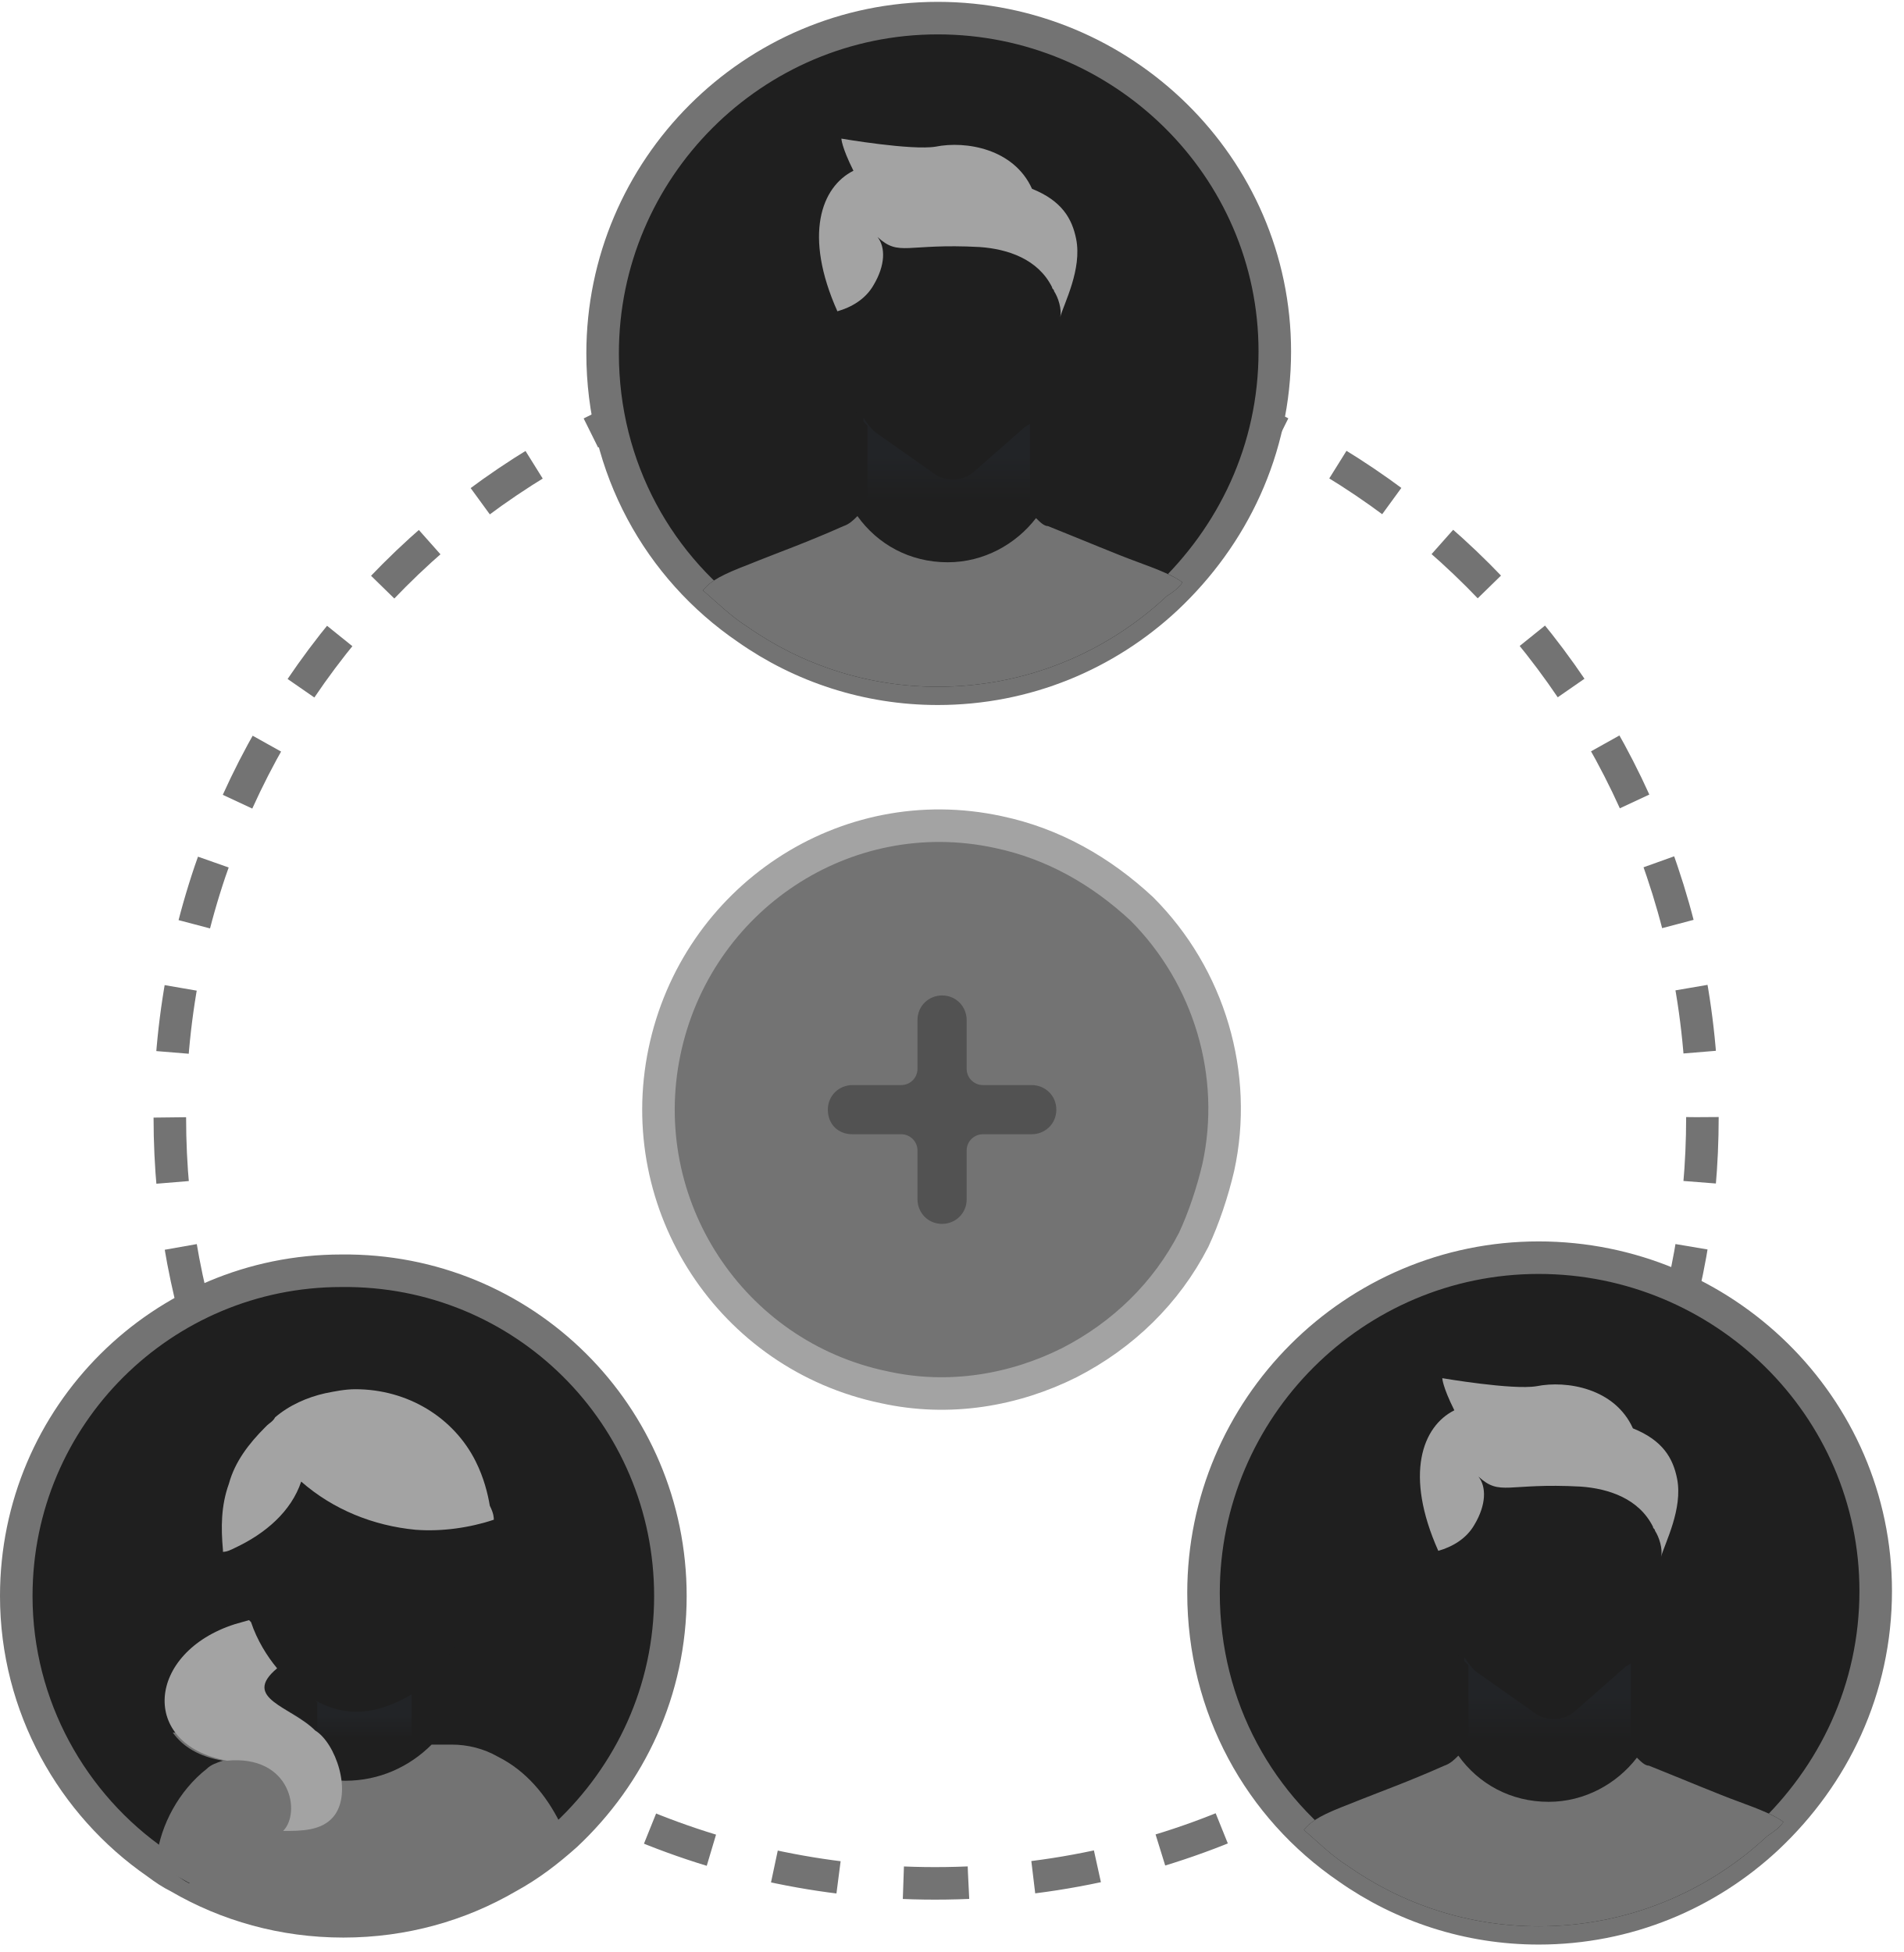
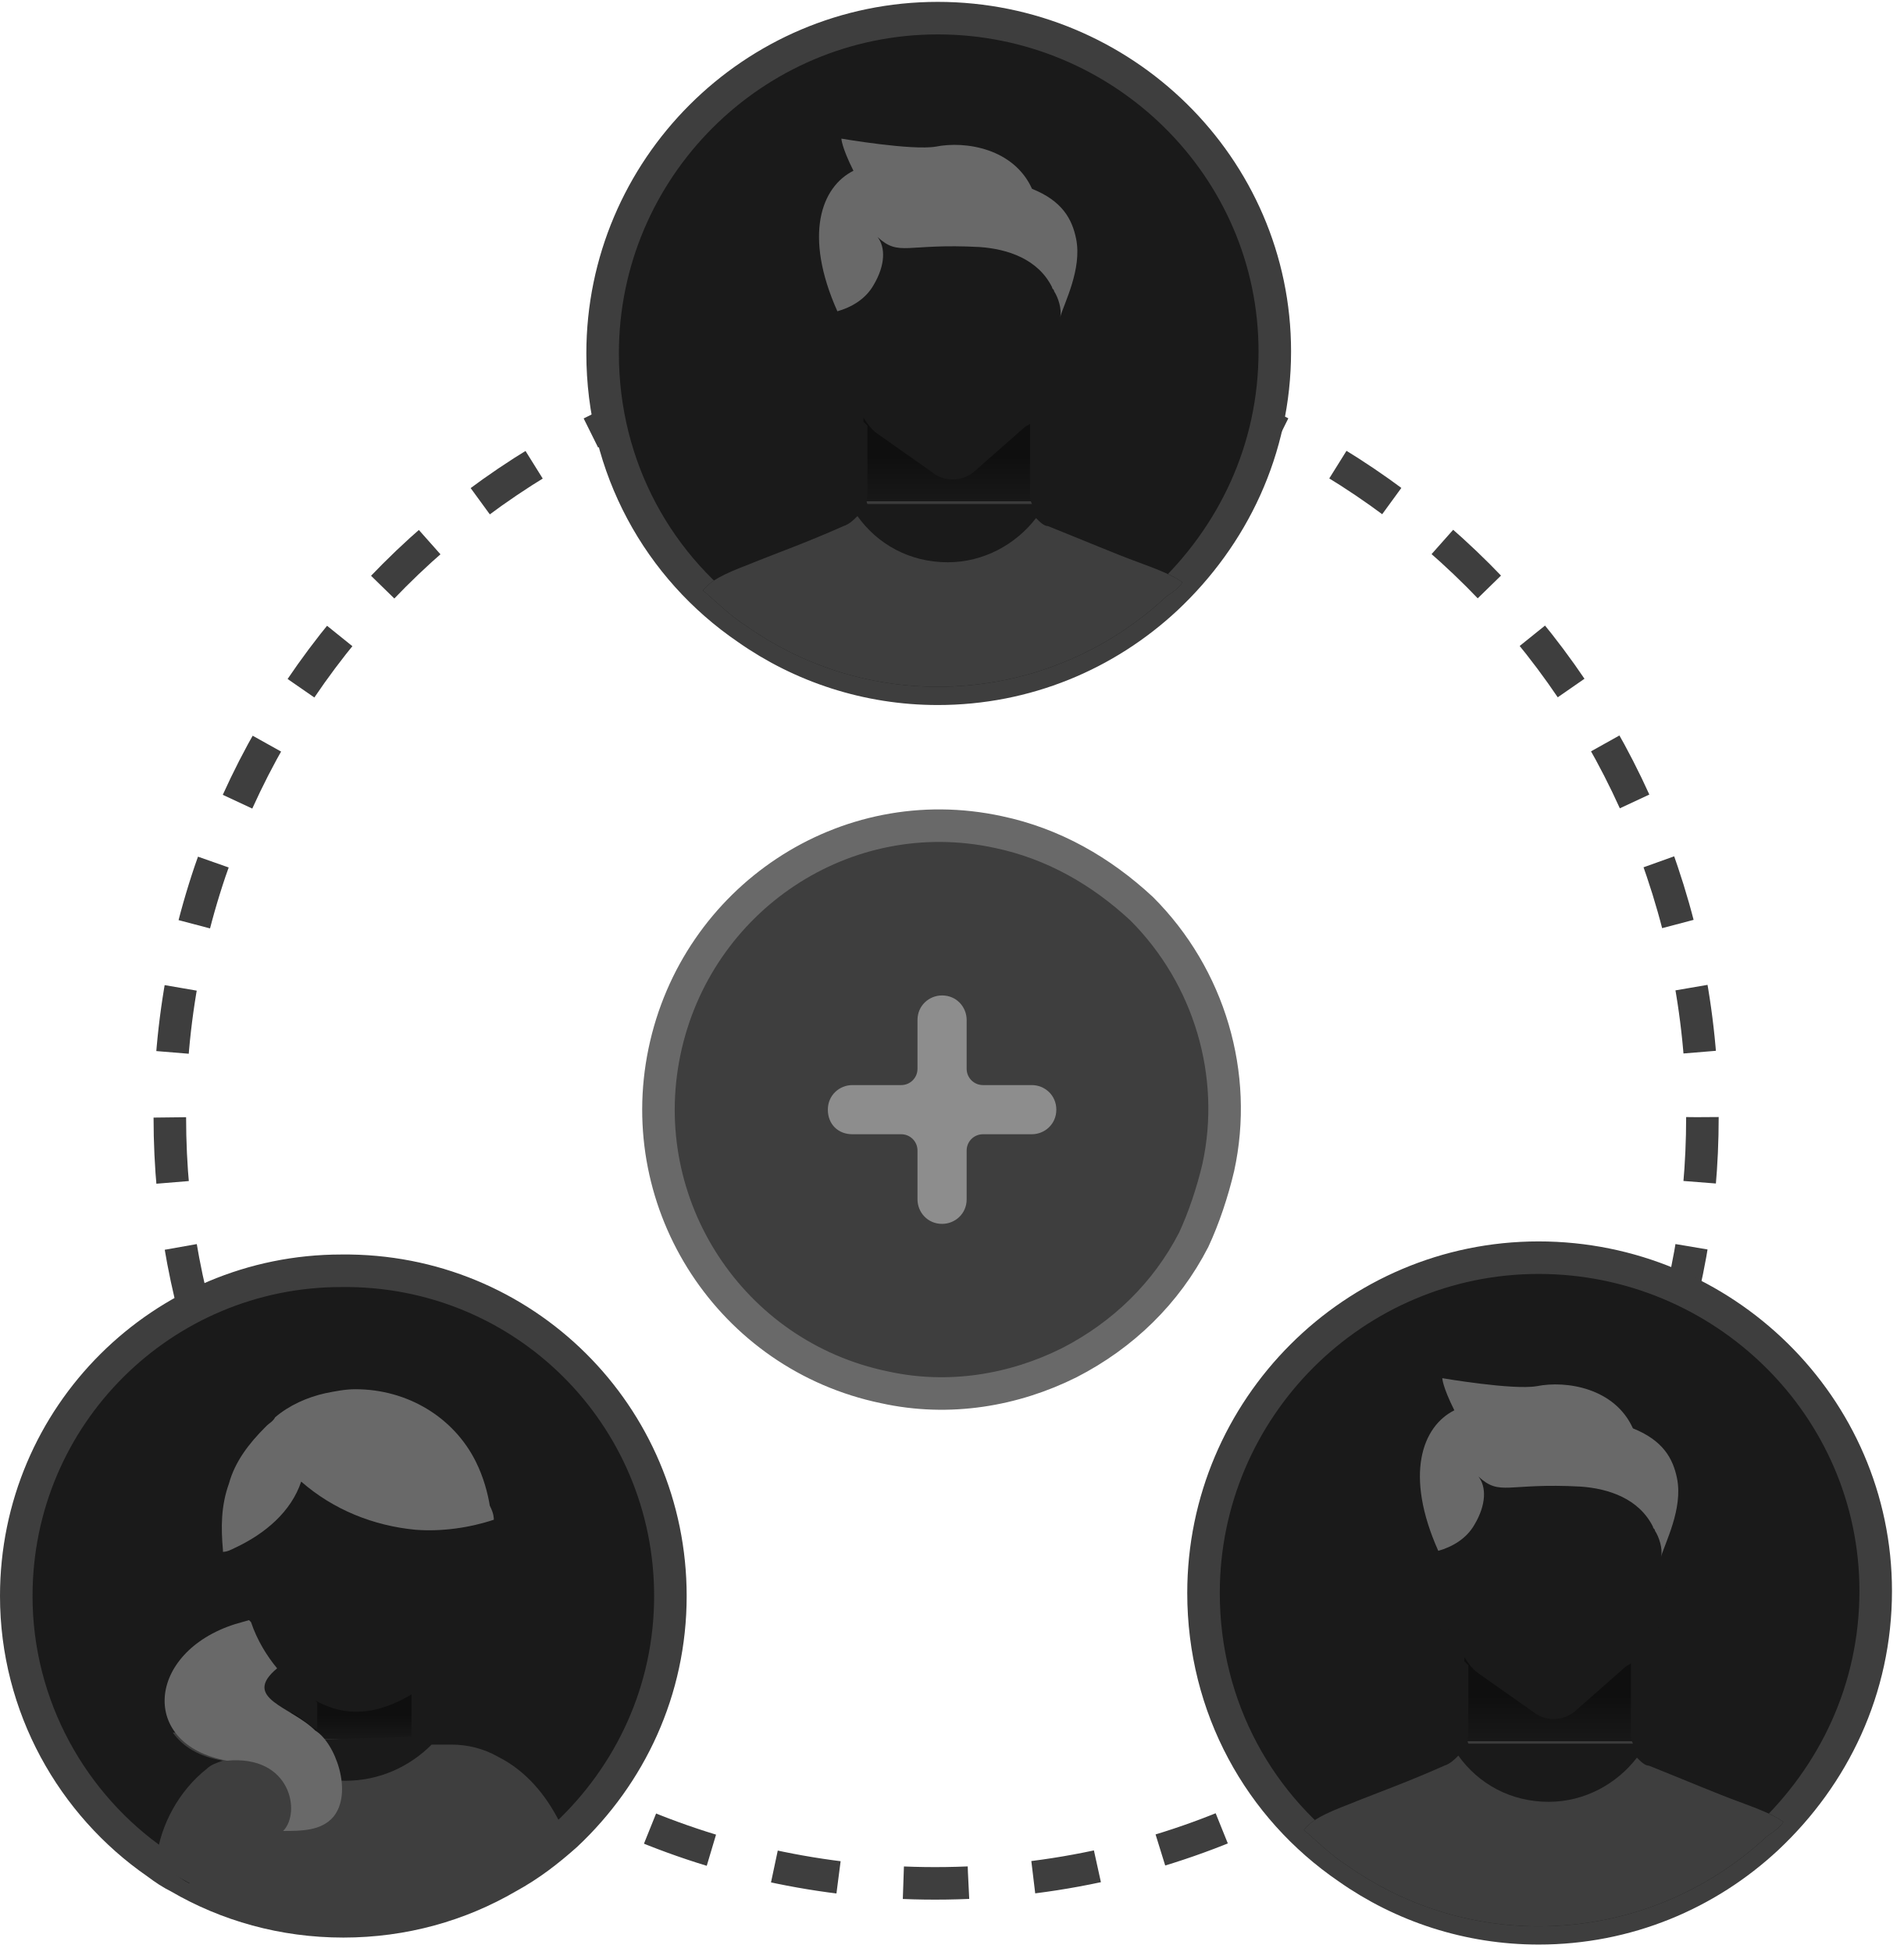
<svg xmlns="http://www.w3.org/2000/svg" width="117" height="120" viewBox="0 0 117 120" fill="none">
-   <path d="M104.634 68.683C104.634 80.197 100.53 90.67 93.671 98.877C85.035 109.228 72.051 115.781 57.475 115.781C43.511 115.781 31.017 109.717 22.381 100.102C14.971 91.773 10.438 80.748 10.438 68.683C10.438 42.654 31.507 21.585 57.536 21.585C83.565 21.585 104.634 42.654 104.634 68.683Z" stroke="#737373" stroke-width="2" stroke-miterlimit="10" stroke-dasharray="4 4" />
-   <path d="M74.878 71.772C74.523 73.283 73.989 74.883 73.367 76.216C71.678 79.505 69.012 82.082 65.724 83.771C62.346 85.46 58.347 86.171 54.347 85.282C44.926 83.327 38.882 74.083 40.838 64.662C42.793 55.241 51.947 49.108 61.368 51.153C64.746 51.864 67.679 53.552 70.168 55.863C74.345 60.041 76.122 66.084 74.878 71.772Z" fill="#737373" stroke="#a3a3a3" stroke-width="2" stroke-miterlimit="10" />
-   <path d="M63.413 66.706H60.413C59.861 66.706 59.413 66.259 59.413 65.706V62.707C59.413 61.907 58.791 61.196 57.902 61.196C57.102 61.196 56.391 61.818 56.391 62.707V65.706C56.391 66.259 55.944 66.706 55.391 66.706H52.392C51.592 66.706 50.881 67.328 50.881 68.217C50.881 69.106 51.503 69.728 52.392 69.728H55.391C55.944 69.728 56.391 70.176 56.391 70.728V73.728C56.391 74.528 57.014 75.239 57.902 75.239C58.702 75.239 59.413 74.617 59.413 73.728V70.728C59.413 70.176 59.861 69.728 60.413 69.728H63.413C64.213 69.728 64.924 69.106 64.924 68.217C64.924 67.328 64.213 66.706 63.413 66.706Z" fill="#525252" />
-   <path d="M78.352 21.606C78.352 27.16 76.132 32.098 72.679 35.801C72.432 36.171 72.062 36.418 71.692 36.665C67.992 40.121 63.059 42.219 57.633 42.219C53.317 42.219 49.247 40.861 45.917 38.516C44.931 37.899 44.068 37.035 43.204 36.294C39.381 32.591 37.038 27.407 37.038 21.606C37.038 10.25 46.287 0.992 57.633 0.992C69.102 0.992 78.352 10.25 78.352 21.606Z" fill="black" />
-   <path d="M78.352 21.604C78.352 27.653 75.762 32.96 71.692 36.787C67.992 40.243 63.059 42.341 57.633 42.341C53.317 42.341 49.247 40.983 45.917 38.638C40.491 34.935 37.038 28.764 37.038 21.728C37.038 10.372 46.287 1.114 57.633 1.114C68.979 1.114 78.352 10.248 78.352 21.604Z" fill="#1f1f1f" stroke="#737373" stroke-width="2" stroke-miterlimit="10" />
-   <path d="M72.679 35.8C72.432 36.171 72.062 36.418 71.692 36.664C67.993 40.121 63.06 42.219 57.633 42.219C53.317 42.219 49.248 40.861 45.918 38.516C44.931 37.899 44.068 37.035 43.205 36.294C43.698 35.677 44.438 35.307 46.041 34.69L46.658 34.443C47.891 33.949 49.617 33.332 51.837 32.344C52.207 32.221 52.454 31.974 52.7 31.727C52.824 31.604 52.947 31.48 52.947 31.233C53.071 30.986 53.194 30.616 53.194 30.369V26.173C53.071 26.049 53.071 26.049 52.947 25.926C52.577 25.432 52.331 24.815 52.331 24.074L52.084 23.951C50.974 24.198 51.097 23.087 50.851 20.865C50.727 20.001 50.851 19.754 51.344 19.631L51.714 19.137C50.974 17.409 50.604 15.804 50.604 14.57C50.604 12.471 51.467 11.114 52.7 10.496C51.961 9.015 51.961 8.521 51.961 8.521C51.961 8.521 56.277 9.262 57.757 9.015C59.607 8.645 62.566 9.139 63.676 11.607C65.526 12.348 66.143 13.459 66.389 14.693C66.636 16.668 65.526 18.767 65.28 19.631V19.754C65.526 19.877 65.65 20.124 65.526 20.988C65.28 23.087 65.28 24.321 64.293 24.074L63.306 25.802C63.306 26.049 63.306 26.049 63.183 26.173C63.183 26.543 63.183 27.16 63.183 30.493C63.183 30.863 63.306 31.357 63.553 31.604C63.676 31.727 63.676 31.851 63.8 31.851C64.046 32.097 64.293 32.344 64.54 32.344C67.006 33.332 68.733 34.072 70.089 34.566C71.322 35.06 72.186 35.43 72.679 35.8Z" fill="#1f1f1f" />
-   <path d="M72.679 35.8C72.432 36.171 72.062 36.418 71.692 36.664C67.993 40.121 63.06 42.219 57.633 42.219C53.317 42.219 49.248 40.861 45.918 38.516C44.931 37.899 44.068 37.035 43.205 36.294C43.698 35.677 44.438 35.307 46.041 34.69L46.658 34.443C47.891 33.949 49.617 33.332 51.837 32.344C52.207 32.221 52.454 31.974 52.7 31.727C53.934 33.455 55.907 34.566 58.25 34.566C60.47 34.566 62.443 33.455 63.676 31.851C63.923 32.097 64.17 32.344 64.416 32.344C66.883 33.332 68.609 34.072 69.966 34.566C71.322 35.06 72.186 35.43 72.679 35.8Z" fill="#737373" />
-   <path d="M65.156 19.507C65.28 19.013 65.033 18.273 64.786 17.902C64.786 17.779 64.663 17.779 64.663 17.656C63.8 15.928 61.95 15.31 60.224 15.187C55.66 14.94 55.291 15.804 53.934 14.57C54.427 15.187 54.427 16.298 53.687 17.532C53.194 18.396 52.331 18.89 51.468 19.137C49.371 14.446 50.481 11.484 52.454 10.496C51.714 9.015 51.714 8.521 51.714 8.521C51.714 8.521 56.03 9.262 57.51 9.015C59.36 8.645 62.32 9.139 63.43 11.607C65.28 12.348 65.896 13.459 66.143 14.693C66.513 16.545 65.403 18.643 65.156 19.507Z" fill="#a3a3a3" />
-   <path d="M53.317 30.369V26.172C53.194 26.049 53.194 26.049 53.07 25.926V25.679C53.317 26.049 53.564 26.419 53.934 26.666L57.263 29.011C58.003 29.629 59.113 29.629 59.853 29.011L62.936 26.296C63.059 26.172 63.183 26.172 63.306 26.049C63.306 26.419 63.306 27.037 63.306 30.369C63.306 30.616 63.306 30.739 63.429 30.986H53.317C53.194 30.739 53.317 30.616 53.317 30.369Z" fill="url(#paint0_linear)" />
-   <path d="M115.285 97.807C115.285 103.362 113.065 108.299 109.612 112.002C109.365 112.373 108.995 112.619 108.625 112.866C104.925 116.323 99.993 118.421 94.566 118.421C90.25 118.421 86.18 117.063 82.85 114.718C81.864 114.101 81.001 113.237 80.137 112.496C76.314 108.793 73.971 103.609 73.971 97.807C73.971 86.451 83.221 77.194 94.566 77.194C106.035 77.194 115.285 86.451 115.285 97.807Z" fill="black" />
-   <path d="M115.285 97.806C115.285 103.855 112.695 109.162 108.625 112.989C104.925 116.445 99.993 118.543 94.566 118.543C90.25 118.543 86.18 117.186 82.85 114.84C77.424 111.137 73.971 104.966 73.971 97.93C73.971 86.574 83.221 77.316 94.566 77.316C105.912 77.316 115.285 86.451 115.285 97.806Z" fill="#1f1f1f" stroke="#737373" stroke-width="2" stroke-miterlimit="10" />
-   <path d="M109.613 112.003C109.366 112.373 108.996 112.62 108.626 112.867C104.927 116.323 99.994 118.421 94.568 118.421C90.251 118.421 86.181 117.063 82.852 114.718C81.865 114.101 81.002 113.237 80.139 112.496C80.632 111.879 81.372 111.509 82.975 110.892L83.592 110.645C84.825 110.151 86.552 109.534 88.771 108.546C89.141 108.423 89.388 108.176 89.635 107.929C89.758 107.806 89.881 107.682 89.881 107.436C90.005 107.189 90.128 106.818 90.128 106.571V102.375C90.005 102.251 90.005 102.251 89.881 102.128C89.511 101.634 89.265 101.017 89.265 100.276L89.018 100.153C87.908 100.4 88.031 99.289 87.785 97.067C87.661 96.203 87.785 95.956 88.278 95.833L88.648 95.339C87.908 93.611 87.538 92.006 87.538 90.772C87.538 88.674 88.401 87.316 89.635 86.699C88.895 85.217 88.895 84.724 88.895 84.724C88.895 84.724 93.211 85.464 94.691 85.217C96.541 84.847 99.501 85.341 100.61 87.809C102.46 88.55 103.077 89.661 103.324 90.895C103.57 92.87 102.46 94.969 102.214 95.833V95.956C102.46 96.08 102.584 96.326 102.46 97.191C102.214 99.289 102.214 100.523 101.227 100.276L100.24 102.004C100.24 102.251 100.24 102.251 100.117 102.375C100.117 102.745 100.117 103.362 100.117 106.695C100.117 107.065 100.24 107.559 100.487 107.806C100.61 107.929 100.61 108.053 100.734 108.053C100.98 108.3 101.227 108.546 101.474 108.546C103.94 109.534 105.667 110.275 107.023 110.768C108.257 111.262 109.12 111.632 109.613 112.003Z" fill="#1f1f1f" />
-   <path d="M109.612 112.003C109.365 112.373 108.995 112.62 108.626 112.867C104.926 116.323 99.993 118.421 94.567 118.421C90.25 118.421 86.181 117.063 82.851 114.718C81.864 114.101 81.001 113.237 80.138 112.496C80.631 111.879 81.371 111.509 82.974 110.892L83.591 110.645C84.824 110.151 86.55 109.534 88.77 108.546C89.14 108.423 89.387 108.176 89.634 107.929C90.867 109.657 92.84 110.768 95.183 110.768C97.403 110.768 99.376 109.657 100.609 108.053C100.856 108.3 101.103 108.546 101.349 108.546C103.816 109.534 105.542 110.274 106.899 110.768C108.256 111.262 109.119 111.632 109.612 112.003Z" fill="#737373" />
-   <path d="M102.09 95.709C102.213 95.216 101.966 94.475 101.72 94.105C101.72 93.981 101.596 93.981 101.596 93.858C100.733 92.13 98.883 91.513 97.157 91.389C92.594 91.142 92.224 92.006 90.867 90.772C91.36 91.389 91.36 92.5 90.62 93.734C90.127 94.598 89.264 95.092 88.401 95.339C86.304 90.648 87.414 87.686 89.387 86.699C88.647 85.217 88.647 84.724 88.647 84.724C88.647 84.724 92.963 85.464 94.443 85.217C96.293 84.847 99.253 85.341 100.363 87.809C102.213 88.55 102.829 89.661 103.076 90.895C103.446 92.747 102.336 94.845 102.09 95.709Z" fill="#a3a3a3" />
-   <path d="M90.25 106.571V102.375C90.127 102.251 90.127 102.251 90.003 102.128V101.881C90.25 102.251 90.497 102.621 90.867 102.868L94.196 105.214C94.936 105.831 96.046 105.831 96.786 105.214L99.869 102.498C99.993 102.375 100.116 102.375 100.239 102.251C100.239 102.621 100.239 103.239 100.239 106.571C100.239 106.818 100.239 106.942 100.363 107.189H90.25C90.127 106.942 90.25 106.818 90.25 106.571Z" fill="url(#paint1_linear)" />
-   <path d="M41.204 98.117C41.204 103.918 38.737 109.102 34.791 112.805C33.681 113.793 32.571 114.657 31.214 115.398C28.255 117.126 24.802 118.113 21.102 118.113C17.402 118.113 13.949 117.126 10.989 115.398C10.496 115.151 10.126 114.904 9.633 114.534C4.453 110.954 1 104.906 1 98.117C1 87.008 10.003 78.12 20.979 78.12C32.201 77.997 41.204 87.008 41.204 98.117Z" fill="#1f1f1f" stroke="#737373" stroke-width="2" stroke-miterlimit="10" />
-   <path d="M17.032 102.56C17.279 102.806 17.526 103.177 17.896 103.424C18.142 103.67 18.389 103.794 18.636 104.041C18.759 104.164 19.006 104.288 19.129 104.411C19.129 104.411 19.252 104.411 19.252 104.534L19.375 104.658V106.386C19.375 106.386 19.375 106.386 19.252 106.263C19.129 106.139 18.882 106.016 18.759 105.892C18.512 105.769 18.266 105.522 18.019 105.399C17.896 105.399 17.896 105.275 17.772 105.275C16.909 104.781 16.169 104.288 16.169 103.67C16.292 103.424 16.539 103.053 17.032 102.56ZM34.188 112.107C33.448 110.502 32.448 108.978 30.721 108.114C29.858 107.744 28.871 107.373 27.885 107.373C27.638 107.373 27.268 107.373 27.022 107.373C26.898 107.373 26.775 107.373 26.652 107.373C25.295 107.25 25.172 107.003 25.172 107.003V104.164C26.035 103.424 26.898 102.56 27.638 101.695C28.255 100.831 28.748 99.844 28.995 98.61C30.105 98.363 30.845 97.375 30.721 96.141C30.721 95.647 30.351 95.153 30.351 94.66C30.351 94.413 30.351 94.166 30.351 93.919C30.351 93.796 30.351 93.549 30.351 93.425C30.351 93.302 30.351 93.055 30.351 92.932C30.228 92.068 29.981 91.204 29.488 90.216C28.008 87.501 25.295 85.772 22.089 85.772C21.472 85.772 20.855 85.896 20.239 86.019C19.129 86.266 18.019 86.76 17.156 87.501C17.032 87.624 16.786 87.747 16.662 87.994L16.539 88.118C15.552 89.105 14.689 90.216 14.319 91.574C13.826 92.932 13.826 94.289 13.949 95.647C13.949 95.647 13.949 95.647 13.949 95.771V95.894C13.949 96.141 14.073 96.141 13.949 96.264C13.949 96.388 13.826 96.388 13.826 96.511C13.579 96.882 13.456 97.375 13.703 98.116C14.196 99.35 14.936 99.227 15.799 99.844C15.799 99.844 15.676 99.844 15.676 99.967L14.812 100.214C10.866 101.449 9.51 104.781 11.236 106.88C11.853 107.62 12.839 108.238 14.319 108.608C13.949 108.608 13.579 108.855 13.333 109.102C11.606 110.459 10.496 112.558 10.249 114.533C10.249 114.656 10.249 114.78 10.249 114.903C10.743 115.15 11.113 115.52 11.606 115.767L30.918 115.315C32.151 114.575 32.696 114.003 33.806 113.016C33.683 112.399 34.311 112.23 34.188 112.107Z" fill="#1f1f1f" />
-   <path d="M34.791 112.805C33.681 113.792 32.571 114.656 31.215 115.397C28.255 117.125 24.802 118.113 21.102 118.113C17.402 118.113 13.949 117.125 10.989 115.397C10.496 115.15 10.126 114.903 9.633 114.533C9.633 114.41 9.633 114.286 9.633 114.163C9.879 112.188 10.989 110.089 12.716 108.732C12.963 108.485 13.332 108.361 13.703 108.238C12.223 107.991 11.236 107.374 10.619 106.51H15.306C16.662 108.361 18.759 109.472 21.225 109.472C23.322 109.472 25.172 108.608 26.528 107.25C26.651 107.25 26.775 107.25 26.898 107.25C27.145 107.25 27.392 107.25 27.761 107.25C28.748 107.25 29.735 107.497 30.598 107.991C32.324 108.855 33.558 110.336 34.421 112.064C34.668 112.311 34.668 112.558 34.791 112.805Z" fill="#737373" />
-   <path d="M25.295 104.165V106.757L17.526 107.004L17.896 105.275C18.019 105.275 18.019 105.399 18.142 105.399C18.389 105.522 18.636 105.769 18.882 105.893C19.006 106.016 19.129 106.139 19.376 106.263C19.376 106.263 19.499 106.263 19.499 106.386V104.658L19.376 104.535C20.732 105.275 22.582 105.769 25.295 104.165Z" fill="url(#paint2_linear)" />
-   <path d="M30.351 93.426C28.871 93.92 27.145 94.167 25.541 94.043C22.952 93.796 20.485 92.809 18.512 91.081C17.895 92.932 16.292 94.29 14.442 95.154C14.196 95.278 13.949 95.401 13.702 95.401C13.702 95.401 13.702 95.401 13.702 95.278C13.579 93.92 13.579 92.562 14.072 91.204C14.442 89.847 15.306 88.736 16.292 87.748L16.415 87.625C16.539 87.501 16.785 87.378 16.909 87.131C17.772 86.39 18.882 85.897 19.992 85.65C20.608 85.526 21.225 85.403 21.842 85.403C25.048 85.403 27.885 87.131 29.241 89.847C29.734 90.834 29.981 91.821 30.104 92.562C30.351 93.056 30.351 93.303 30.351 93.426Z" fill="#a3a3a3" />
-   <path d="M20.485 111.694C19.745 112.558 18.512 112.558 17.402 112.558C18.512 111.447 17.895 107.868 13.949 108.238C8.523 107.251 9.016 101.573 14.442 99.844L15.306 99.598L15.429 99.721C15.799 100.832 16.416 101.819 17.032 102.56C14.812 104.412 17.895 104.905 19.375 106.387C20.609 107.127 21.718 110.213 20.485 111.694Z" fill="#a3a3a3" />
+   <path d="M104.634 68.683C104.634 80.197 100.53 90.67 93.671 98.877C85.035 109.227 72.051 115.781 57.475 115.781C43.511 115.781 31.017 109.717 22.381 100.102C14.971 91.772 10.438 80.748 10.438 68.683C10.438 42.654 31.507 21.585 57.536 21.585C83.565 21.585 104.634 42.654 104.634 68.683Z" stroke="#3E3E3E" stroke-width="2" stroke-miterlimit="10" stroke-dasharray="4 4" />
+   <path d="M74.878 71.772C74.522 73.283 73.989 74.883 73.367 76.216C71.678 79.505 69.012 82.082 65.724 83.771C62.346 85.459 58.347 86.17 54.347 85.282C44.926 83.326 38.882 74.083 40.838 64.662C42.793 55.241 51.947 49.108 61.368 51.152C64.746 51.863 67.679 53.552 70.168 55.863C74.345 60.04 76.122 66.084 74.878 71.772Z" fill="#3E3E3E" stroke="#696969" stroke-width="2" stroke-miterlimit="10" />
+   <path d="M63.413 66.706H60.413C59.861 66.706 59.413 66.258 59.413 65.706V62.706C59.413 61.906 58.791 61.195 57.902 61.195C57.102 61.195 56.391 61.818 56.391 62.706V65.706C56.391 66.258 55.944 66.706 55.391 66.706H52.392C51.592 66.706 50.881 67.328 50.881 68.217C50.881 69.106 51.503 69.728 52.392 69.728H55.391C55.944 69.728 56.391 70.175 56.391 70.728V73.727C56.391 74.527 57.013 75.238 57.902 75.238C58.702 75.238 59.413 74.616 59.413 73.727V70.728C59.413 70.175 59.861 69.728 60.413 69.728H63.413C64.213 69.728 64.924 69.106 64.924 68.217C64.924 67.328 64.213 66.706 63.413 66.706Z" fill="#8D8D8D" />
+   <path d="M78.352 21.606C78.352 27.16 76.132 32.098 72.679 35.801C72.432 36.171 72.062 36.418 71.692 36.665C67.992 40.121 63.059 42.219 57.633 42.219C53.317 42.219 49.247 40.861 45.917 38.516C44.931 37.899 44.068 37.035 43.204 36.294C39.381 32.591 37.038 27.407 37.038 21.606C37.038 10.25 46.287 0.992 57.633 0.992C69.102 0.992 78.352 10.25 78.352 21.606Z" fill="#181818" />
+   <path d="M78.352 21.605C78.352 27.653 75.762 32.961 71.692 36.787C67.992 40.243 63.059 42.342 57.633 42.342C53.317 42.342 49.247 40.984 45.917 38.639C40.491 34.935 37.038 28.764 37.038 21.728C37.038 10.372 46.287 1.115 57.633 1.115C68.979 1.115 78.352 10.249 78.352 21.605Z" fill="#1A1A1A" stroke="#3E3E3E" stroke-width="2" stroke-miterlimit="10" />
+   <path d="M72.679 35.801C72.432 36.171 72.062 36.418 71.692 36.665C67.993 40.121 63.06 42.219 57.634 42.219C53.317 42.219 49.248 40.861 45.918 38.516C44.931 37.899 44.068 37.035 43.205 36.294C43.698 35.677 44.438 35.307 46.041 34.69L46.658 34.443C47.891 33.949 49.617 33.332 51.837 32.344C52.207 32.221 52.454 31.974 52.701 31.727C52.824 31.604 52.947 31.48 52.947 31.234C53.071 30.987 53.194 30.616 53.194 30.37V26.173C53.071 26.049 53.071 26.049 52.947 25.926C52.577 25.432 52.331 24.815 52.331 24.074L52.084 23.951C50.974 24.198 51.097 23.087 50.851 20.865C50.727 20.001 50.851 19.754 51.344 19.631L51.714 19.137C50.974 17.409 50.604 15.804 50.604 14.57C50.604 12.472 51.467 11.114 52.701 10.497C51.961 9.015 51.961 8.522 51.961 8.522C51.961 8.522 56.277 9.262 57.757 9.015C59.607 8.645 62.566 9.139 63.676 11.608C65.526 12.348 66.143 13.459 66.39 14.693C66.636 16.668 65.526 18.767 65.28 19.631V19.754C65.526 19.878 65.65 20.125 65.526 20.989C65.28 23.087 65.28 24.321 64.293 24.074L63.306 25.802C63.306 26.049 63.306 26.049 63.183 26.173C63.183 26.543 63.183 27.16 63.183 30.493C63.183 30.863 63.306 31.357 63.553 31.604C63.676 31.727 63.676 31.851 63.8 31.851C64.046 32.098 64.293 32.344 64.54 32.344C67.006 33.332 68.733 34.073 70.089 34.566C71.323 35.06 72.186 35.43 72.679 35.801Z" fill="#1A1A1A" />
+   <path d="M72.679 35.801C72.432 36.171 72.062 36.418 71.692 36.665C67.993 40.121 63.06 42.219 57.633 42.219C53.317 42.219 49.248 40.861 45.918 38.516C44.931 37.899 44.068 37.035 43.205 36.294C43.698 35.677 44.438 35.307 46.041 34.69L46.658 34.443C47.891 33.949 49.617 33.332 51.837 32.344C52.207 32.221 52.454 31.974 52.7 31.727C53.934 33.455 55.907 34.566 58.25 34.566C60.47 34.566 62.443 33.455 63.676 31.851C63.923 32.098 64.17 32.344 64.416 32.344C66.883 33.332 68.609 34.072 69.966 34.566C71.322 35.06 72.186 35.43 72.679 35.801Z" fill="#3E3E3E" />
+   <path d="M65.156 19.507C65.28 19.014 65.033 18.273 64.786 17.903C64.786 17.779 64.663 17.779 64.663 17.656C63.8 15.928 61.95 15.311 60.223 15.187C55.66 14.94 55.29 15.804 53.934 14.57C54.427 15.187 54.427 16.298 53.687 17.532C53.194 18.396 52.331 18.89 51.467 19.137C49.371 14.447 50.481 11.484 52.454 10.497C51.714 9.015 51.714 8.522 51.714 8.522C51.714 8.522 56.03 9.262 57.51 9.015C59.36 8.645 62.32 9.139 63.43 11.608C65.28 12.348 65.896 13.459 66.143 14.693C66.513 16.545 65.403 18.643 65.156 19.507Z" fill="#696969" />
+   <path d="M53.317 30.369V26.173C53.194 26.049 53.194 26.049 53.07 25.926V25.679C53.317 26.049 53.564 26.42 53.934 26.666L57.263 29.012C58.003 29.629 59.113 29.629 59.853 29.012L62.936 26.296C63.06 26.173 63.183 26.173 63.306 26.049C63.306 26.42 63.306 27.037 63.306 30.369C63.306 30.616 63.306 30.74 63.43 30.987H53.317C53.194 30.74 53.317 30.616 53.317 30.369Z" fill="url(#paint0_linear_595_1141)" />
+   <path d="M115.285 97.808C115.285 103.362 113.065 108.3 109.612 112.003C109.365 112.373 108.995 112.62 108.625 112.867C104.926 116.323 99.993 118.421 94.566 118.421C90.25 118.421 86.18 117.063 82.851 114.718C81.864 114.101 81.001 113.237 80.137 112.496C76.314 108.793 73.971 103.609 73.971 97.808C73.971 86.452 83.221 77.194 94.566 77.194C106.035 77.194 115.285 86.452 115.285 97.808Z" fill="#181818" />
+   <path d="M115.285 97.806C115.285 103.855 112.695 109.162 108.625 112.989C104.925 116.445 99.993 118.543 94.566 118.543C90.25 118.543 86.18 117.186 82.85 114.84C77.424 111.137 73.971 104.966 73.971 97.93C73.971 86.574 83.221 77.316 94.566 77.316C105.912 77.316 115.285 86.451 115.285 97.806Z" fill="#1A1A1A" stroke="#3E3E3E" stroke-width="2" stroke-miterlimit="10" />
+   <path d="M109.613 112.003C109.366 112.373 108.996 112.62 108.626 112.867C104.926 116.323 99.993 118.421 94.567 118.421C90.251 118.421 86.181 117.063 82.851 114.718C81.865 114.101 81.002 113.237 80.138 112.496C80.632 111.879 81.371 111.509 82.975 110.892L83.591 110.645C84.825 110.151 86.551 109.534 88.771 108.546C89.141 108.423 89.388 108.176 89.634 107.929C89.758 107.806 89.881 107.682 89.881 107.436C90.004 107.189 90.127 106.818 90.127 106.572V102.375C90.004 102.251 90.004 102.251 89.881 102.128C89.511 101.634 89.264 101.017 89.264 100.276L89.018 100.153C87.908 100.4 88.031 99.289 87.784 97.067C87.661 96.203 87.784 95.956 88.278 95.833L88.648 95.339C87.908 93.611 87.538 92.006 87.538 90.772C87.538 88.674 88.401 87.316 89.634 86.699C88.894 85.217 88.894 84.724 88.894 84.724C88.894 84.724 93.211 85.464 94.691 85.217C96.54 84.847 99.5 85.341 100.61 87.809C102.46 88.55 103.077 89.661 103.323 90.895C103.57 92.87 102.46 94.969 102.213 95.833V95.956C102.46 96.08 102.583 96.326 102.46 97.191C102.213 99.289 102.213 100.523 101.227 100.276L100.24 102.004C100.24 102.251 100.24 102.251 100.117 102.375C100.117 102.745 100.117 103.362 100.117 106.695C100.117 107.065 100.24 107.559 100.487 107.806C100.61 107.929 100.61 108.053 100.733 108.053C100.98 108.3 101.227 108.546 101.473 108.546C103.94 109.534 105.666 110.275 107.023 110.768C108.256 111.262 109.119 111.632 109.613 112.003Z" fill="#1A1A1A" />
+   <path d="M109.612 112.003C109.365 112.373 108.995 112.62 108.625 112.867C104.926 116.323 99.993 118.421 94.567 118.421C90.25 118.421 86.18 117.063 82.851 114.718C81.864 114.101 81.001 113.237 80.138 112.496C80.631 111.879 81.371 111.509 82.974 110.892L83.591 110.645C84.824 110.151 86.55 109.534 88.77 108.546C89.14 108.423 89.387 108.176 89.633 107.929C90.867 109.657 92.84 110.768 95.183 110.768C97.403 110.768 99.376 109.657 100.609 108.053C100.856 108.3 101.103 108.546 101.349 108.546C103.816 109.534 105.542 110.274 106.899 110.768C108.255 111.262 109.119 111.632 109.612 112.003Z" fill="#3E3E3E" />
+   <path d="M102.089 95.709C102.213 95.216 101.966 94.475 101.719 94.105C101.719 93.981 101.596 93.981 101.596 93.858C100.733 92.13 98.883 91.513 97.156 91.389C92.593 91.142 92.223 92.006 90.867 90.772C91.36 91.389 91.36 92.5 90.62 93.734C90.127 94.598 89.264 95.092 88.4 95.339C86.304 90.648 87.414 87.686 89.387 86.699C88.647 85.217 88.647 84.724 88.647 84.724C88.647 84.724 92.963 85.464 94.443 85.217C96.293 84.847 99.253 85.341 100.363 87.809C102.213 88.55 102.829 89.661 103.076 90.895C103.446 92.747 102.336 94.845 102.089 95.709Z" fill="#696969" />
+   <path d="M90.25 106.571V102.375C90.127 102.251 90.127 102.251 90.003 102.128V101.881C90.25 102.251 90.497 102.621 90.867 102.868L94.196 105.214C94.936 105.831 96.046 105.831 96.786 105.214L99.869 102.498C99.993 102.375 100.116 102.375 100.239 102.251C100.239 102.621 100.239 103.239 100.239 106.571C100.239 106.818 100.239 106.942 100.363 107.189H90.25C90.127 106.942 90.25 106.818 90.25 106.571Z" fill="url(#paint1_linear_595_1141)" />
+   <path d="M41.204 98.117C41.204 103.918 38.737 109.103 34.791 112.806C33.681 113.793 32.571 114.657 31.214 115.398C28.255 117.126 24.802 118.113 21.102 118.113C17.402 118.113 13.949 117.126 10.989 115.398C10.496 115.151 10.126 114.904 9.633 114.534C4.453 110.954 1 104.906 1 98.117C1 87.008 10.003 78.121 20.979 78.121C32.201 77.997 41.204 87.008 41.204 98.117Z" fill="#1A1A1A" stroke="#3E3E3E" stroke-width="2" stroke-miterlimit="10" />
+   <path d="M17.032 102.56C17.279 102.807 17.526 103.177 17.895 103.424C18.142 103.671 18.389 103.794 18.635 104.041C18.759 104.165 19.005 104.288 19.129 104.412C19.129 104.412 19.252 104.412 19.252 104.535L19.375 104.658V106.386C19.375 106.386 19.375 106.386 19.252 106.263C19.129 106.14 18.882 106.016 18.759 105.893C18.512 105.769 18.265 105.522 18.019 105.399C17.895 105.399 17.895 105.276 17.772 105.276C16.909 104.782 16.169 104.288 16.169 103.671C16.292 103.424 16.539 103.054 17.032 102.56ZM34.188 112.107C33.448 110.503 32.448 108.979 30.721 108.115C29.858 107.744 28.871 107.374 27.885 107.374C27.638 107.374 27.268 107.374 27.021 107.374C26.898 107.374 26.775 107.374 26.651 107.374C25.295 107.25 25.172 107.004 25.172 107.004V104.165C26.035 103.424 26.898 102.56 27.638 101.696C28.255 100.832 28.748 99.844 28.995 98.61C30.105 98.363 30.845 97.376 30.721 96.141C30.721 95.648 30.351 95.154 30.351 94.66C30.351 94.413 30.351 94.166 30.351 93.92C30.351 93.796 30.351 93.549 30.351 93.426C30.351 93.302 30.351 93.056 30.351 92.932C30.228 92.068 29.981 91.204 29.488 90.217C28.008 87.501 25.295 85.773 22.088 85.773C21.472 85.773 20.855 85.896 20.239 86.02C19.129 86.267 18.019 86.76 17.155 87.501C17.032 87.624 16.786 87.748 16.662 87.995L16.539 88.118C15.552 89.106 14.689 90.217 14.319 91.574C13.826 92.932 13.826 94.29 13.949 95.648C13.949 95.648 13.949 95.648 13.949 95.771V95.894C13.949 96.141 14.072 96.141 13.949 96.265C13.949 96.388 13.826 96.388 13.826 96.512C13.579 96.882 13.456 97.376 13.703 98.116C14.196 99.351 14.936 99.227 15.799 99.844C15.799 99.844 15.676 99.844 15.676 99.968L14.812 100.215C10.866 101.449 9.509 104.782 11.236 106.88C11.853 107.621 12.839 108.238 14.319 108.608C13.949 108.608 13.579 108.855 13.332 109.102C11.606 110.46 10.496 112.558 10.249 114.533C10.249 114.657 10.249 114.78 10.249 114.903C10.743 115.15 11.113 115.521 11.606 115.767L30.917 115.316C32.151 114.575 32.696 114.004 33.806 113.016C33.683 112.399 34.311 112.231 34.188 112.107Z" fill="#1A1A1A" />
+   <path d="M34.791 112.805C33.681 113.793 32.571 114.657 31.215 115.398C28.255 117.126 24.802 118.113 21.102 118.113C17.402 118.113 13.949 117.126 10.989 115.398C10.496 115.151 10.126 114.904 9.633 114.533C9.633 114.41 9.633 114.287 9.633 114.163C9.88 112.188 10.989 110.09 12.716 108.732C12.963 108.485 13.333 108.362 13.703 108.238C12.223 107.991 11.236 107.374 10.62 106.51H15.306C16.662 108.362 18.759 109.473 21.225 109.473C23.322 109.473 25.172 108.609 26.528 107.251C26.652 107.251 26.775 107.251 26.898 107.251C27.145 107.251 27.392 107.251 27.762 107.251C28.748 107.251 29.735 107.498 30.598 107.991C32.325 108.855 33.558 110.337 34.421 112.065C34.668 112.312 34.668 112.559 34.791 112.805Z" fill="#3E3E3E" />
+   <path d="M25.295 104.165V106.757L17.526 107.004L17.896 105.276C18.019 105.276 18.019 105.399 18.142 105.399C18.389 105.523 18.636 105.77 18.882 105.893C19.006 106.017 19.129 106.14 19.376 106.263C19.376 106.263 19.499 106.263 19.499 106.387V104.659L19.376 104.535C20.732 105.276 22.582 105.77 25.295 104.165Z" fill="url(#paint2_linear_595_1141)" />
+   <path d="M30.351 93.426C28.871 93.92 27.145 94.167 25.541 94.043C22.952 93.797 20.485 92.809 18.512 91.081C17.895 92.933 16.292 94.29 14.442 95.154C14.196 95.278 13.949 95.401 13.702 95.401C13.702 95.401 13.702 95.401 13.702 95.278C13.579 93.92 13.579 92.562 14.072 91.204C14.442 89.847 15.306 88.736 16.292 87.748L16.415 87.625C16.539 87.501 16.785 87.378 16.909 87.131C17.772 86.391 18.882 85.897 19.992 85.65C20.608 85.526 21.225 85.403 21.842 85.403C25.048 85.403 27.885 87.131 29.241 89.847C29.734 90.834 29.981 91.822 30.104 92.562C30.351 93.056 30.351 93.303 30.351 93.426Z" fill="#696969" />
+   <path d="M20.485 111.695C19.745 112.559 18.512 112.559 17.402 112.559C18.512 111.448 17.896 107.868 13.949 108.239C8.523 107.251 9.016 101.573 14.443 99.845L15.306 99.598L15.429 99.722C15.799 100.832 16.416 101.82 17.032 102.561C14.812 104.412 17.896 104.906 19.375 106.387C20.609 107.128 21.719 110.213 20.485 111.695Z" fill="#696969" />
  <defs>
-     <linearGradient id="paint0_linear" x1="58.23" y1="30.821" x2="58.23" y2="28.041" gradientUnits="userSpaceOnUse">
-       <stop stop-color="#1f1f1f" />
-       <stop offset="0.991" stop-color="#222427" />
+     <linearGradient id="paint0_linear_595_1141" x1="58.23" y1="30.821" x2="58.23" y2="28.041" gradientUnits="userSpaceOnUse">
+       <stop stop-color="#3B3B3B" />
+       <stop offset="0" stop-color="#181818" />
+       <stop offset="0.991" stop-color="#0F0F0F" />
    </linearGradient>
-     <linearGradient id="paint1_linear" x1="95.163" y1="107.023" x2="95.163" y2="104.243" gradientUnits="userSpaceOnUse">
-       <stop stop-color="#1f1f1f" />
-       <stop offset="0.991" stop-color="#222427" />
+     <linearGradient id="paint1_linear_595_1141" x1="95.163" y1="107.023" x2="95.163" y2="104.243" gradientUnits="userSpaceOnUse">
+       <stop stop-color="#3B3B3B" />
+       <stop offset="0" stop-color="#181818" />
+       <stop offset="0.991" stop-color="#0F0F0F" />
    </linearGradient>
-     <linearGradient id="paint2_linear" x1="21.396" y1="106.915" x2="21.396" y2="105.428" gradientUnits="userSpaceOnUse">
-       <stop stop-color="#1f1f1f" />
-       <stop offset="0.991" stop-color="#222427" />
+     <linearGradient id="paint2_linear_595_1141" x1="21.395" y1="106.916" x2="21.395" y2="105.429" gradientUnits="userSpaceOnUse">
+       <stop stop-color="#3B3B3B" />
+       <stop offset="0" stop-color="#181818" />
+       <stop offset="0.991" stop-color="#0F0F0F" />
    </linearGradient>
  </defs>
</svg>
